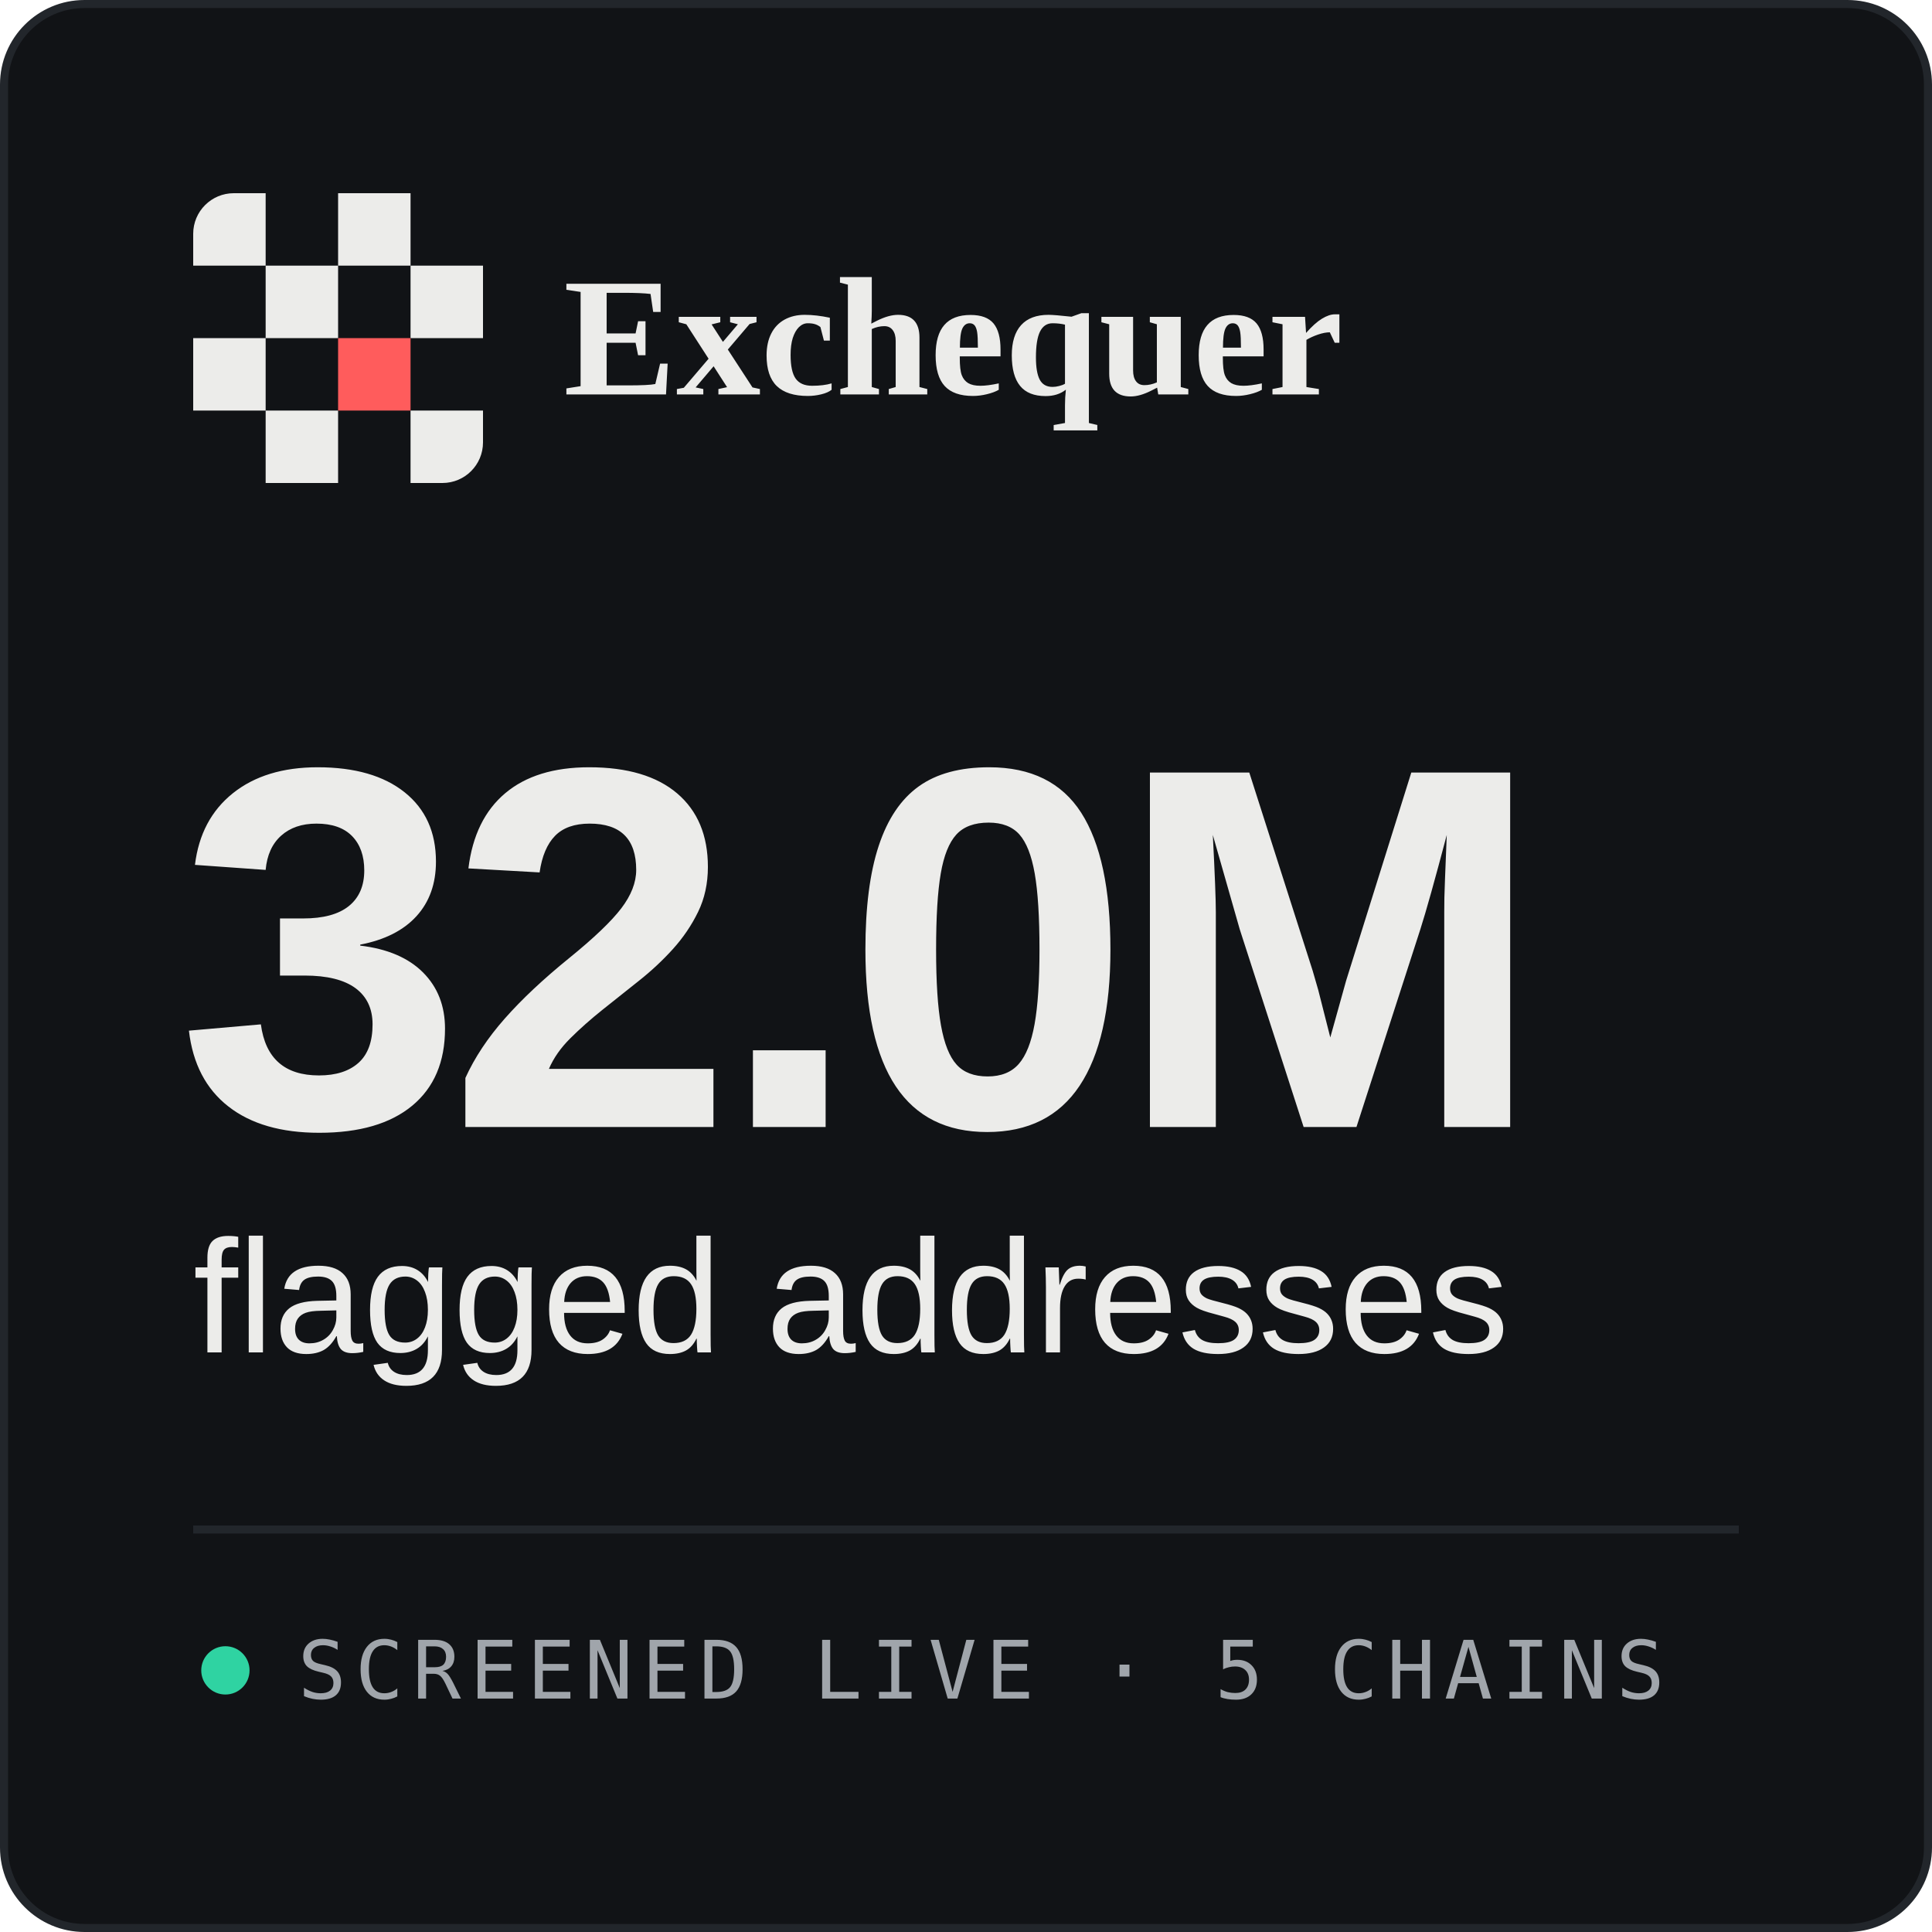
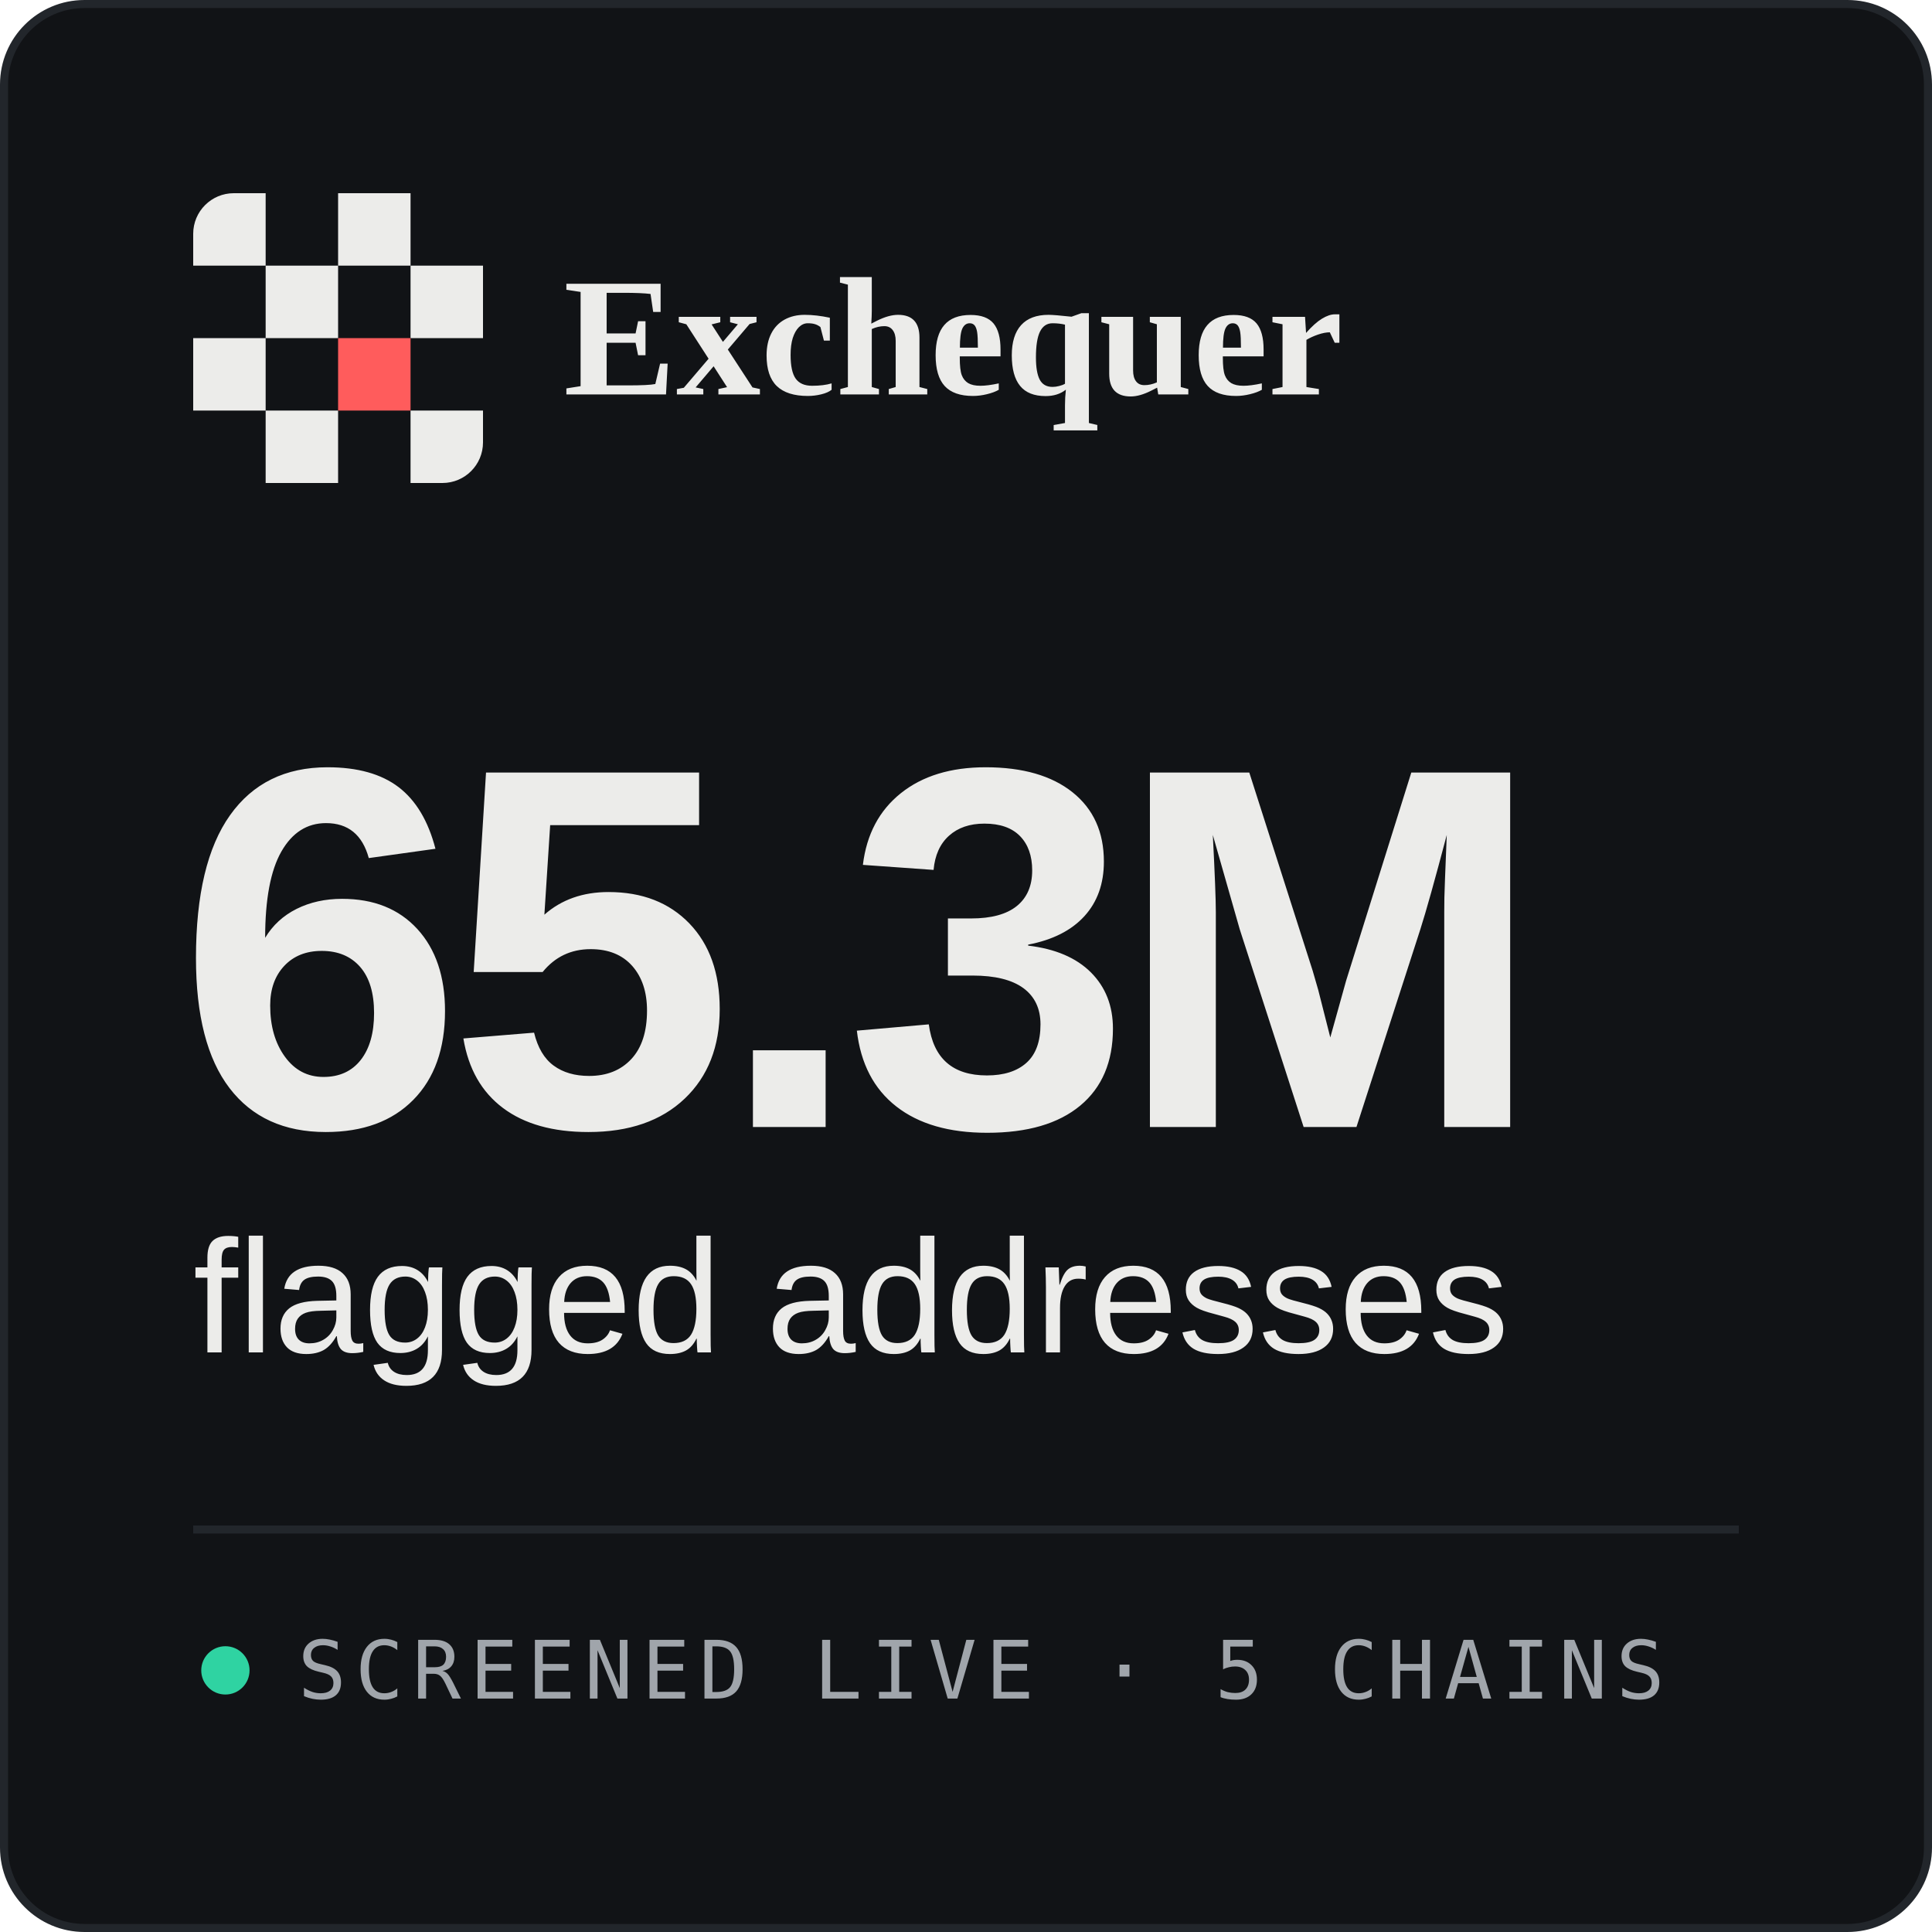
- <svg xmlns="http://www.w3.org/2000/svg" width="240" height="240" viewBox="0 0 240 240" role="img" aria-label="32.0M flagged addresses, screened live across 5 chains by Exchequer">
+ <svg xmlns="http://www.w3.org/2000/svg" width="240" height="240" viewBox="0 0 240 240" role="img" aria-label="65.3M flagged addresses, screened live across 5 chains by Exchequer">
  <rect x="0.5" y="0.5" width="239" height="239" rx="10" fill="#111316" stroke="#22262b" />
  <clipPath id="m">
    <rect x="24" y="24" width="36" height="36" rx="5.04" />
  </clipPath>
  <g clip-path="url(#m)">
    <rect x="24" y="24" width="9" height="9" fill="#ececea" />
    <rect x="42" y="24" width="9" height="9" fill="#ececea" />
    <rect x="33" y="33" width="9" height="9" fill="#ececea" />
    <rect x="51" y="33" width="9" height="9" fill="#ececea" />
    <rect x="24" y="42" width="9" height="9" fill="#ececea" />
    <rect x="42" y="42" width="9" height="9" fill="#ff5c5c" />
    <rect x="33" y="51" width="9" height="9" fill="#ececea" />
    <rect x="51" y="51" width="9" height="9" fill="#ececea" />
  </g>
  <text x="70" y="49" font-family="Georgia, 'Times New Roman', serif" font-size="21" font-weight="700" fill="#ececea">Exchequer</text>
-   <text x="22" y="140" font-family="-apple-system, BlinkMacSystemFont, 'Segoe UI', 'Helvetica Neue', Arial, sans-serif" font-size="64" font-weight="700" fill="#ececea" letter-spacing="-2">32.0M</text>
+   <text x="22" y="140" font-family="-apple-system, BlinkMacSystemFont, 'Segoe UI', 'Helvetica Neue', Arial, sans-serif" font-size="64" font-weight="700" fill="#ececea" letter-spacing="-2">65.3M</text>
  <text x="24" y="168" font-family="-apple-system, BlinkMacSystemFont, 'Segoe UI', 'Helvetica Neue', Arial, sans-serif" font-size="20" font-weight="500" fill="#ececea">flagged addresses</text>
  <line x1="24" y1="190" x2="216" y2="190" stroke="#22262b" />
  <circle cx="28" cy="207.5" r="3" fill="#2fd3a2" />
  <text x="37" y="211" font-family="ui-monospace, SFMono-Regular, Menlo, Consolas, monospace" font-size="10" font-weight="500" fill="#a0a5ab" letter-spacing="1.1">SCREENED LIVE · 5 CHAINS</text>
</svg>
